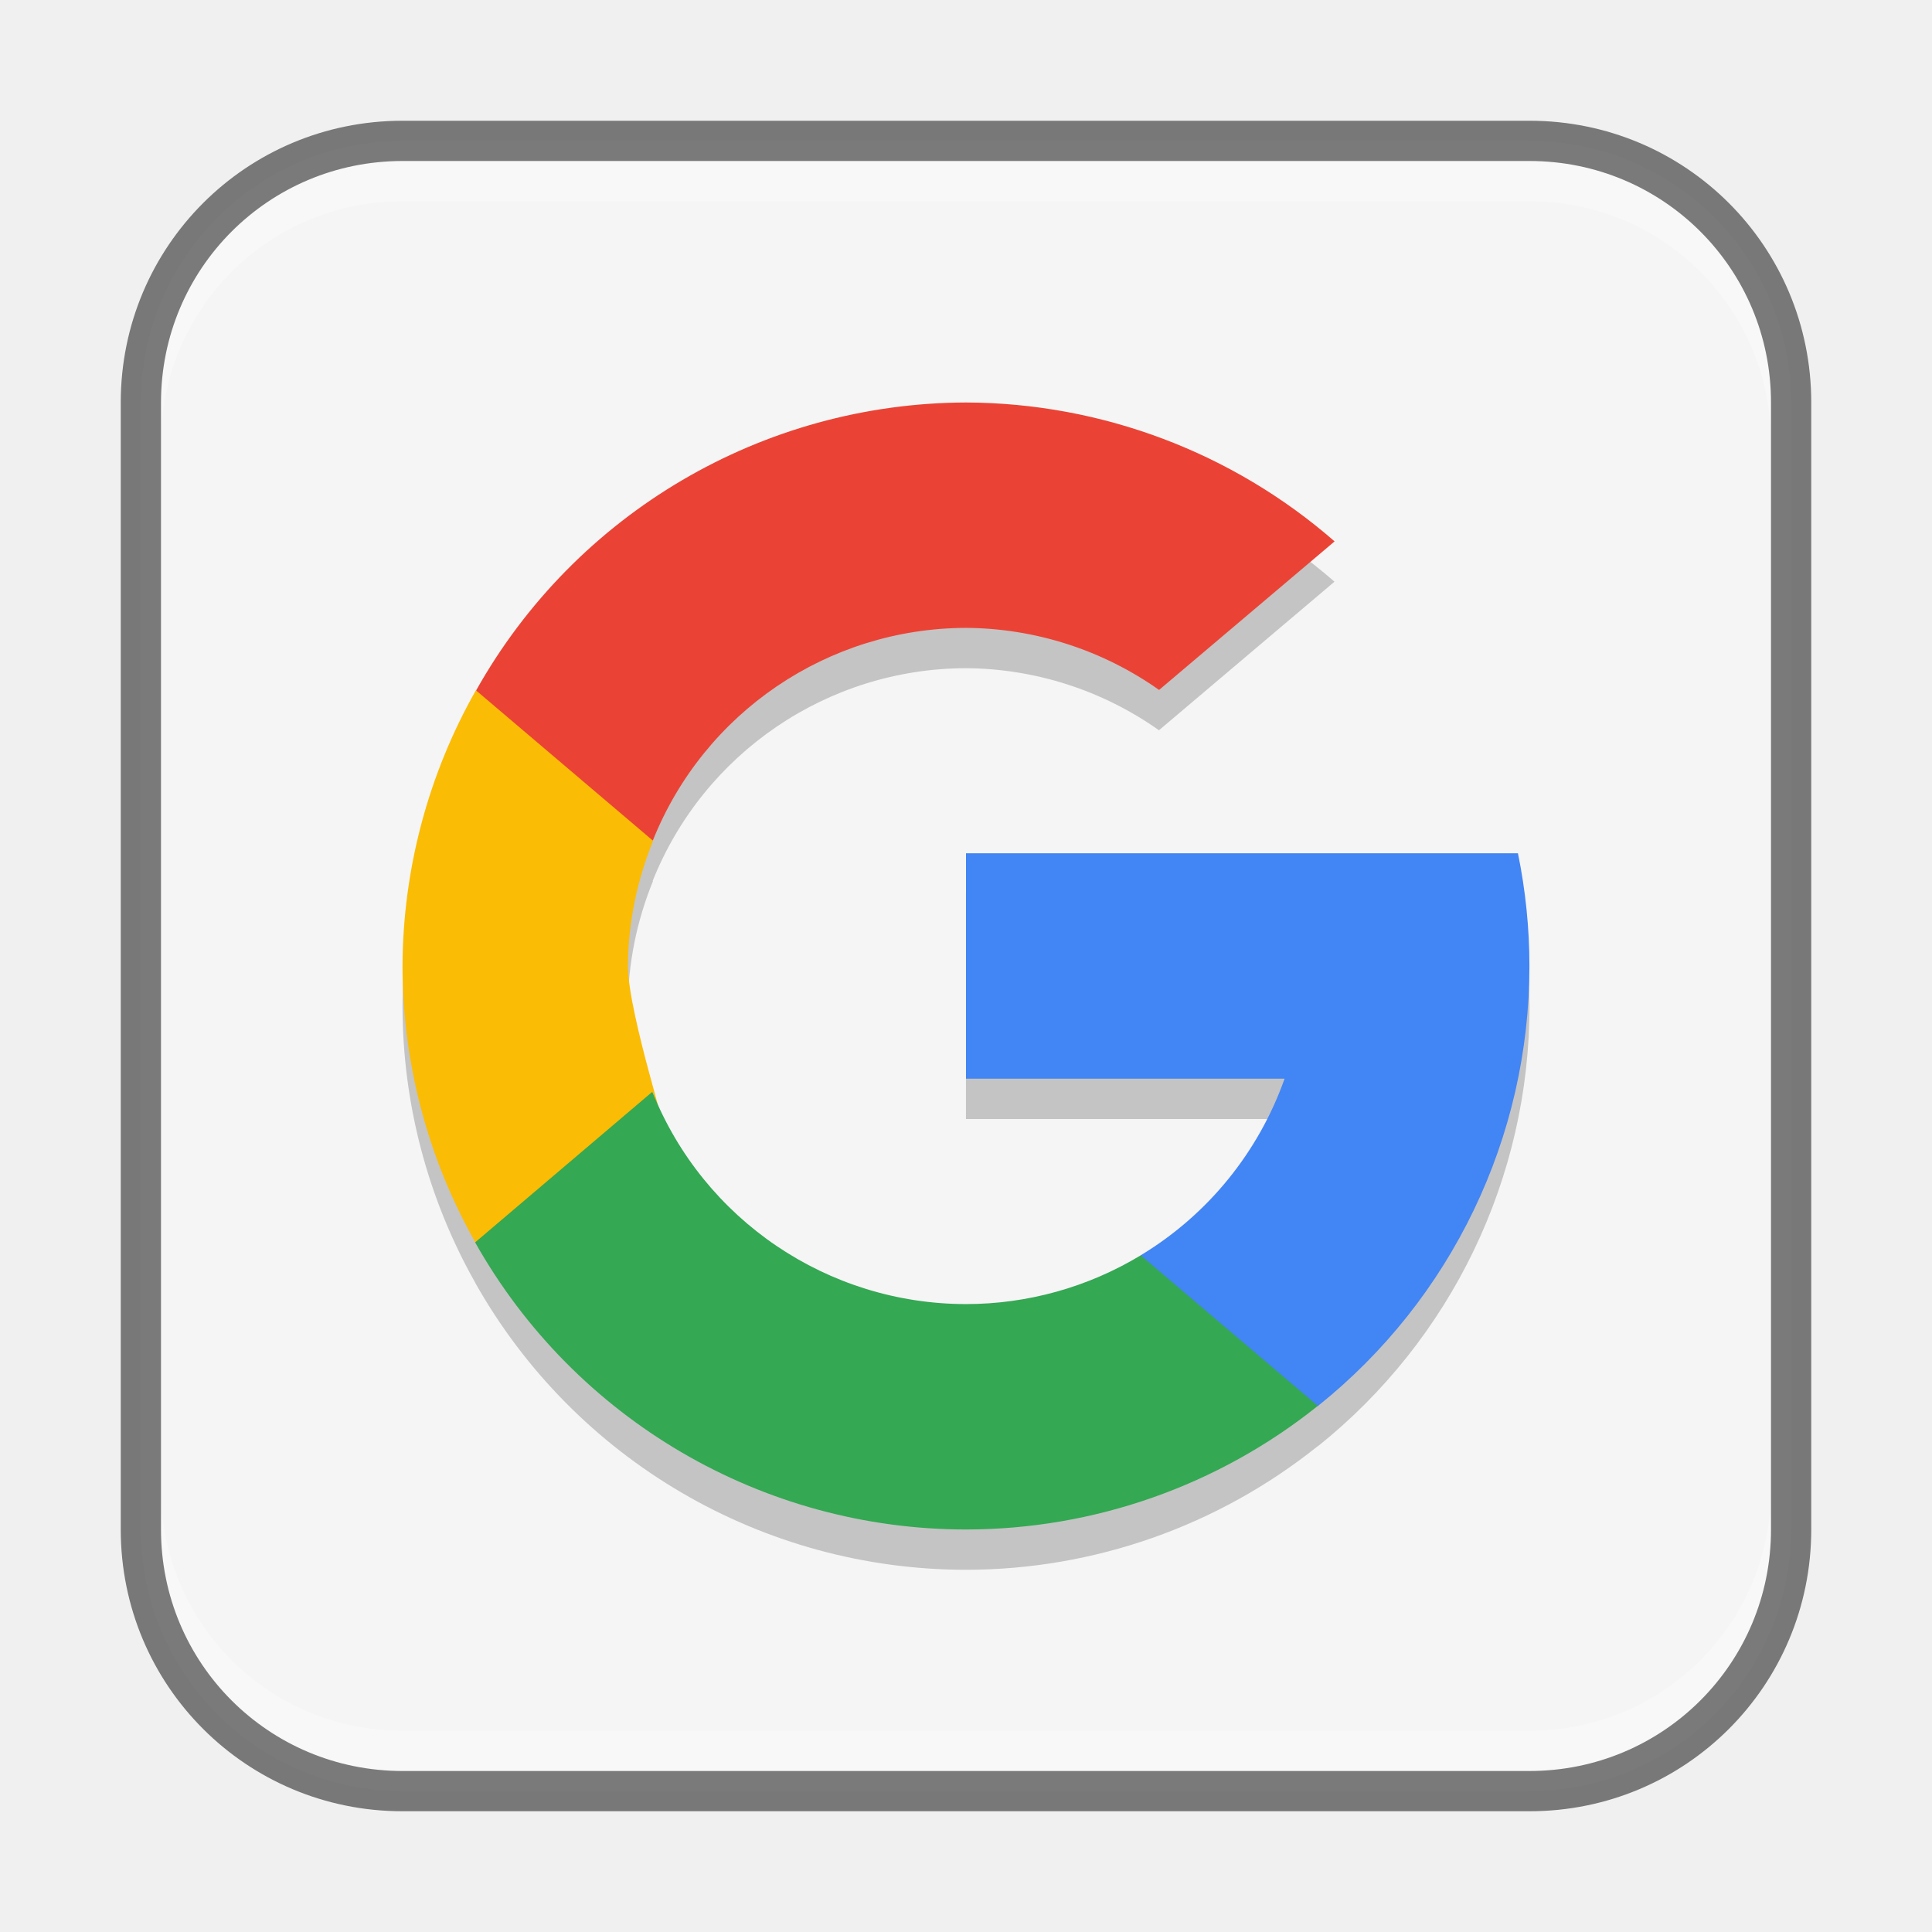
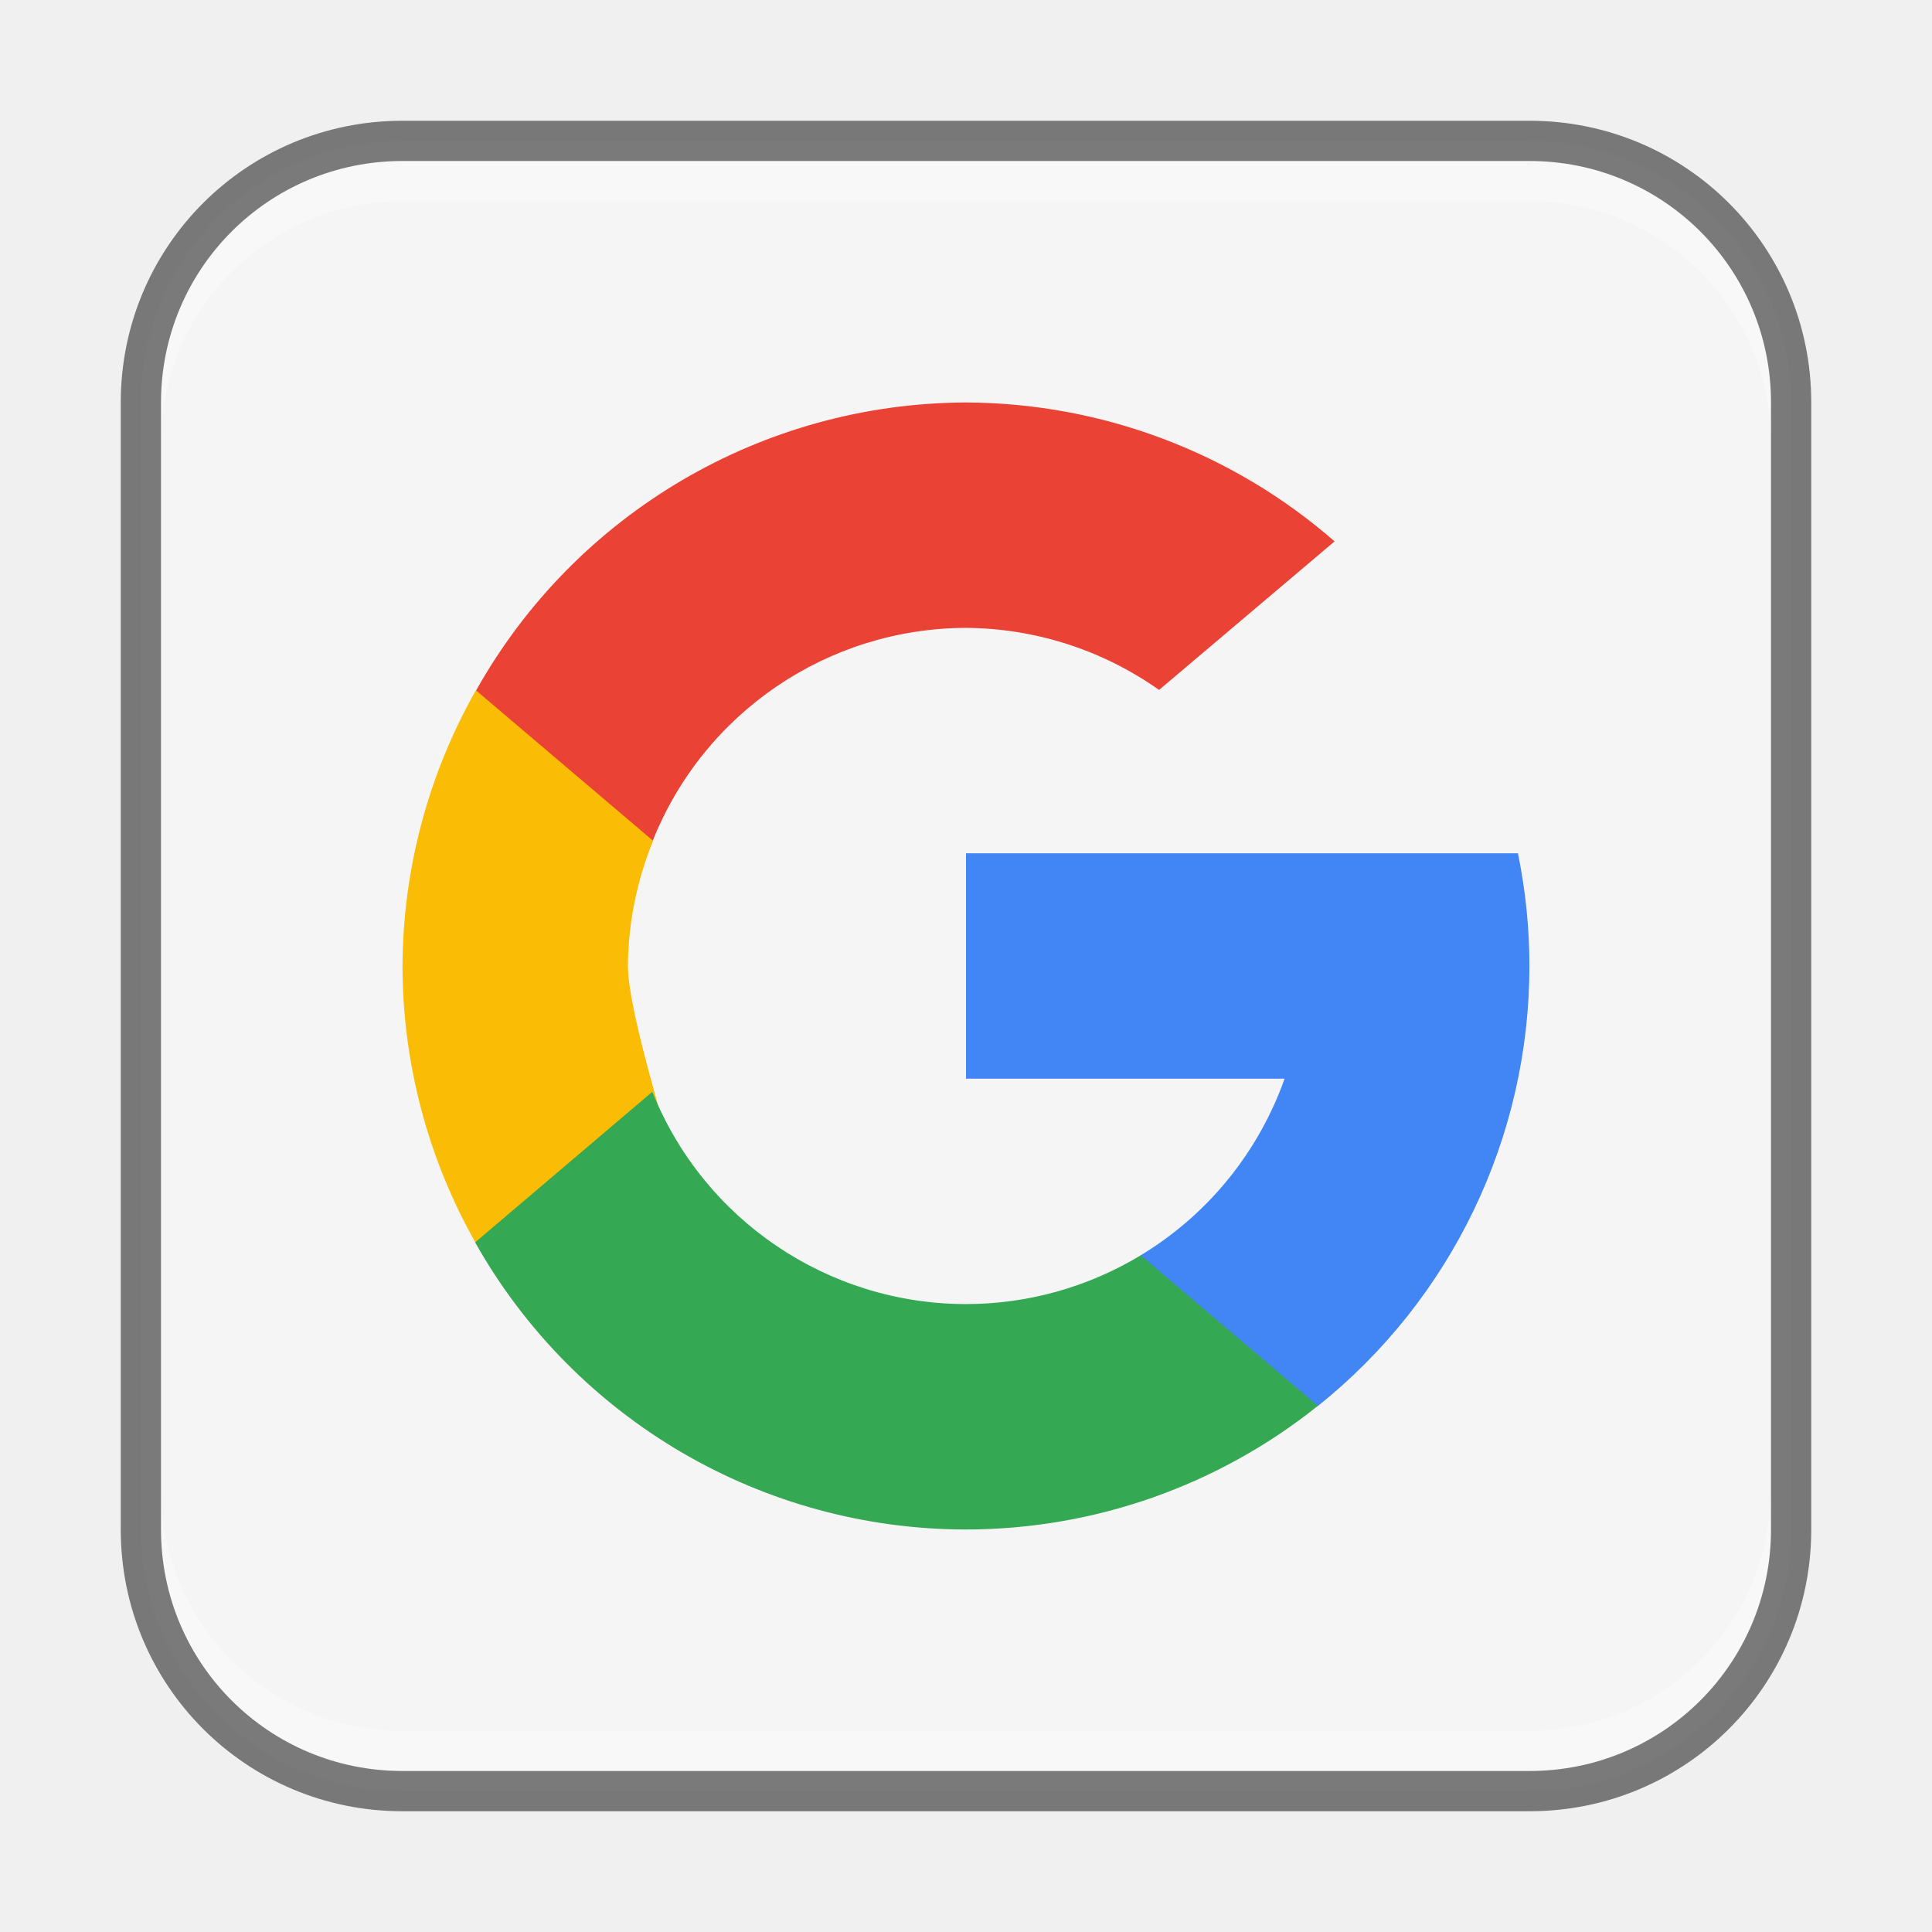
<svg xmlns="http://www.w3.org/2000/svg" width="48" height="48" viewBox="0 0 48 48" version="1.1" id="svg5">
  <defs id="defs2" />
  <rect style="fill:#f5f5f5;fill-opacity:1;stroke:none" id="rect184" width="41" height="41" x="3.5" y="3.5" ry="6.5" />
-   <path d="m 24,11 c -5.05,0.015 -9.702,2.749 -12.171,7.154 l -0.007,-0.003 c -1.185,2.089 -1.811,4.448 -1.822,6.85 0.003,2.405 0.623,4.769 1.805,6.863 v 0.004 c 2.479,4.405 7.14,7.131 12.195,7.133 3.176,-0.002 6.256,-1.085 8.736,-3.069 h 0.007 c 3.321,-2.657 5.257,-6.678 5.257,-10.931 -5.02e-4,-0.941 -0.099,-1.878 -0.287,-2.799 h -1.34 -4.478 -7.896 v 5.599 h 7.916 c -0.64,1.806 -1.889,3.369 -3.579,4.389 -1.309,0.791 -2.808,1.209 -4.337,1.21 -3.314,-0.002 -6.305,-1.947 -7.656,-4.949 -0.108,-0.424 -0.741,-2.545 -0.745,-3.449 0.009,-1.067 0.221,-2.123 0.625,-3.11 l -0.007,-0.004 c 3.9e-4,-9.78e-4 -3.9e-4,-0.002 0,-0.003 1.272,-3.184 4.354,-5.276 7.783,-5.284 1.719,0.011 3.392,0.549 4.795,1.542 l 4.361,-3.691 c -2.538,-2.214 -5.789,-3.438 -9.157,-3.449 z" style="opacity:0.2;fill:#000000;fill-opacity:1;stroke-width:1.4;stroke-linejoin:round" id="path12181" />
  <g id="g12145" transform="matrix(1.75,0,0,1.75,3,2.248815)">
    <path id="path24487" style="fill:#ea4335;fill-opacity:1;stroke-width:0.8;stroke-linejoin:round" d="M 12,4.429 C 9.114,4.438 6.457,6 5.045,8.517 L 5.787,10.503 7.553,10.65 C 8.28,8.829 10.04,7.634 12,7.629 c 0.982,0.006 1.939,0.314 2.741,0.881 l 2.492,-2.109 C 15.783,5.136 13.925,4.436 12,4.429 Z" />
    <path id="rect25425" style="fill:#fbbc05;fill-opacity:1;stroke-width:0.8;stroke-linejoin:round" d="m 5.042,8.515 c -0.677,1.194 -1.036,2.542 -1.042,3.914 0.002,1.374 0.357,2.725 1.033,3.922 l 1.805,-0.258 0.709,-1.878 c 0.332,0.936 -0.344,-1.084 -0.347,-1.786 0.005,-0.61 0.127,-1.212 0.358,-1.777 z" />
    <path id="rect35766" style="fill:#4285f4;fill-opacity:1;stroke-width:0.8;stroke-linejoin:round" d="m 12,10.829 v 3.2 h 4.523 c -0.366,1.032 -1.078,1.925 -2.044,2.508 l 0.316,1.988 2.201,0.151 c 1.898,-1.518 3.003,-3.817 3.003,-6.247 -2.88e-4,-0.537 -0.055,-1.073 -0.163,-1.6 H 19.072 16.512 Z" />
    <path id="rect24779-7" style="fill:#34a853;fill-opacity:1;stroke-width:0.8;stroke-linejoin:round" d="M 7.547,14.215 5.031,16.353 C 6.448,18.87 9.111,20.428 12,20.429 c 1.816,-9.58e-4 3.578,-0.62 4.995,-1.755 L 14.48,16.537 C 13.732,16.989 12.874,17.229 12,17.229 10.039,17.228 8.276,16.035 7.547,14.215 Z" />
  </g>
  <path id="rect2630" style="fill:#ffffff;fill-opacity:1;opacity:0.3" d="M 10,4 C 6.676,4 4,6.676 4,10 v 1 C 4,7.676 6.676,5 10,5 h 28 c 3.324,0 6,2.676 6,6 V 10 C 44,6.676 41.324,4 38,4 Z" />
  <path id="rect398" style="opacity:0.3;fill:#ffffff" d="m 4,37 v 1 c 0,3.324 2.676,6 6,6 h 28 c 3.324,0 6,-2.676 6,-6 v -1 c 0,3.324 -2.676,6 -6,6 H 10 C 6.676,43 4,40.324 4,37 Z" />
  <path id="rect899" style="opacity:0.5;fill:#000000;stroke:none" d="M 10,3 C 6.122,3 3,6.122 3,10 v 28 c 0,3.878 3.122,7 7,7 h 28 c 3.878,0 7,-3.122 7,-7 V 10 C 45,6.122 41.878,3 38,3 Z m 0,1 h 28 c 3.324,0 6,2.676 6,6 v 28 c 0,3.324 -2.676,6 -6,6 H 10 C 6.676,44 4,41.324 4,38 V 10 C 4,6.676 6.676,4 10,4 Z" />
</svg>
